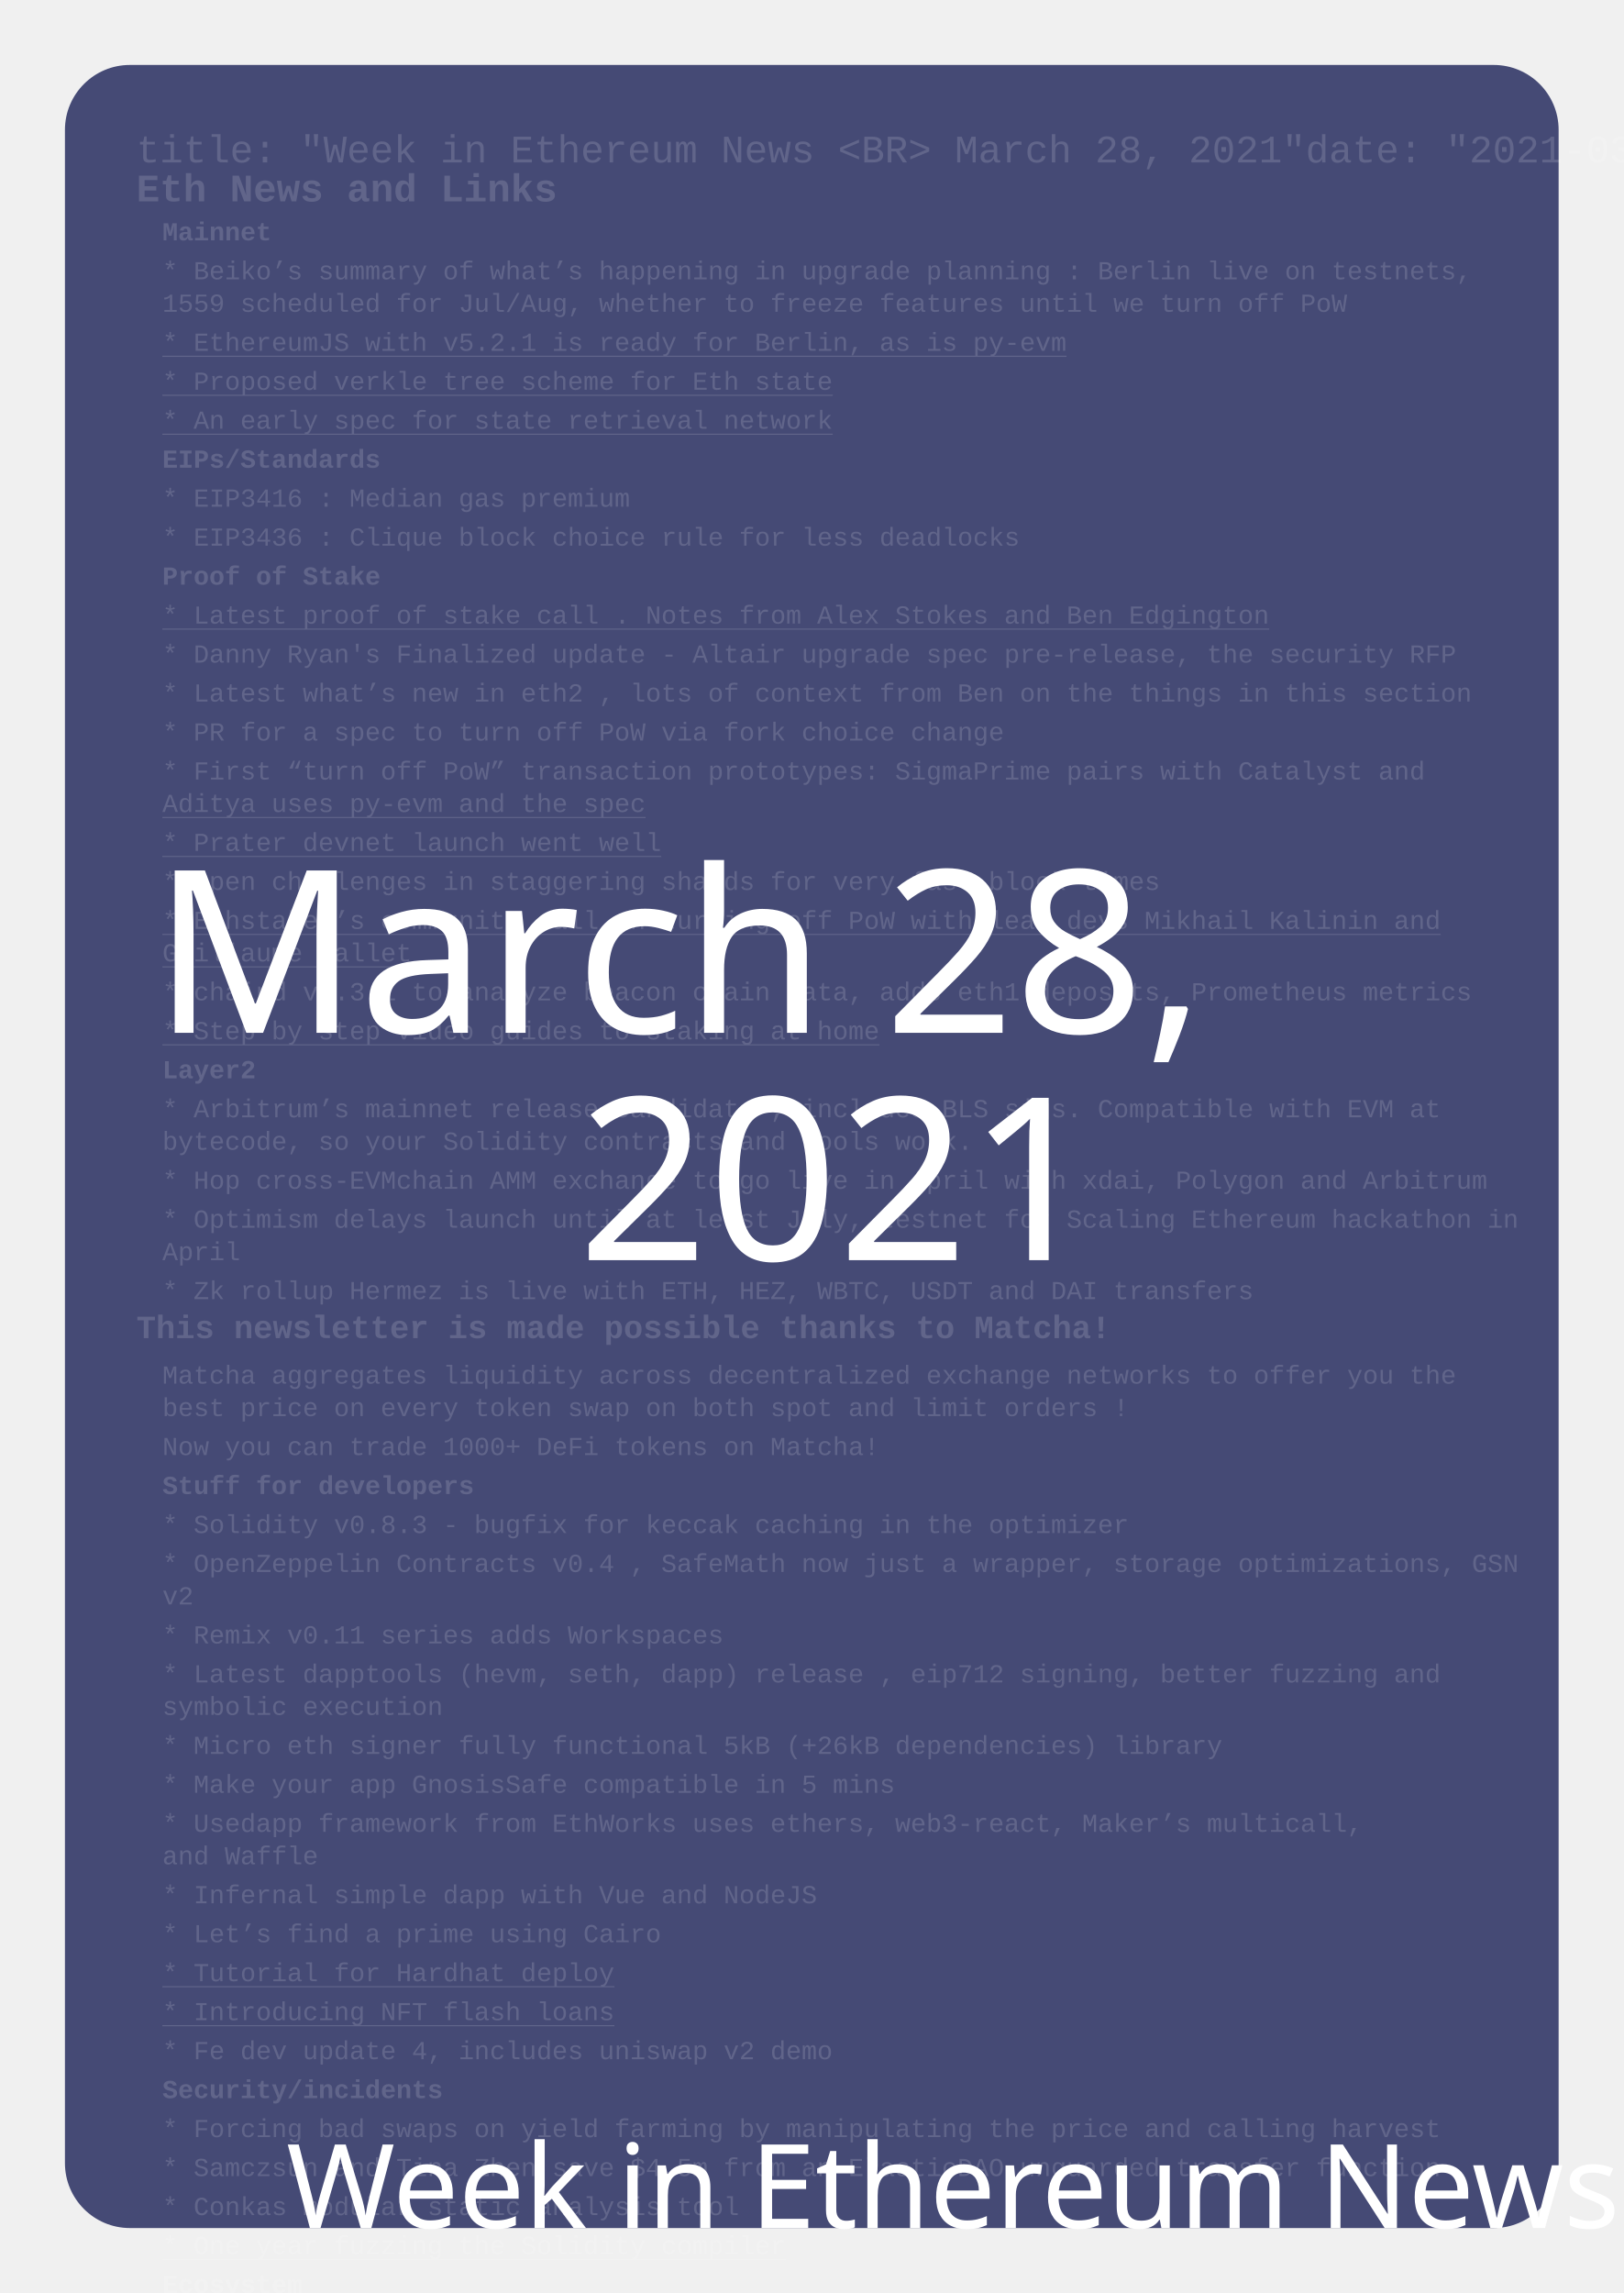
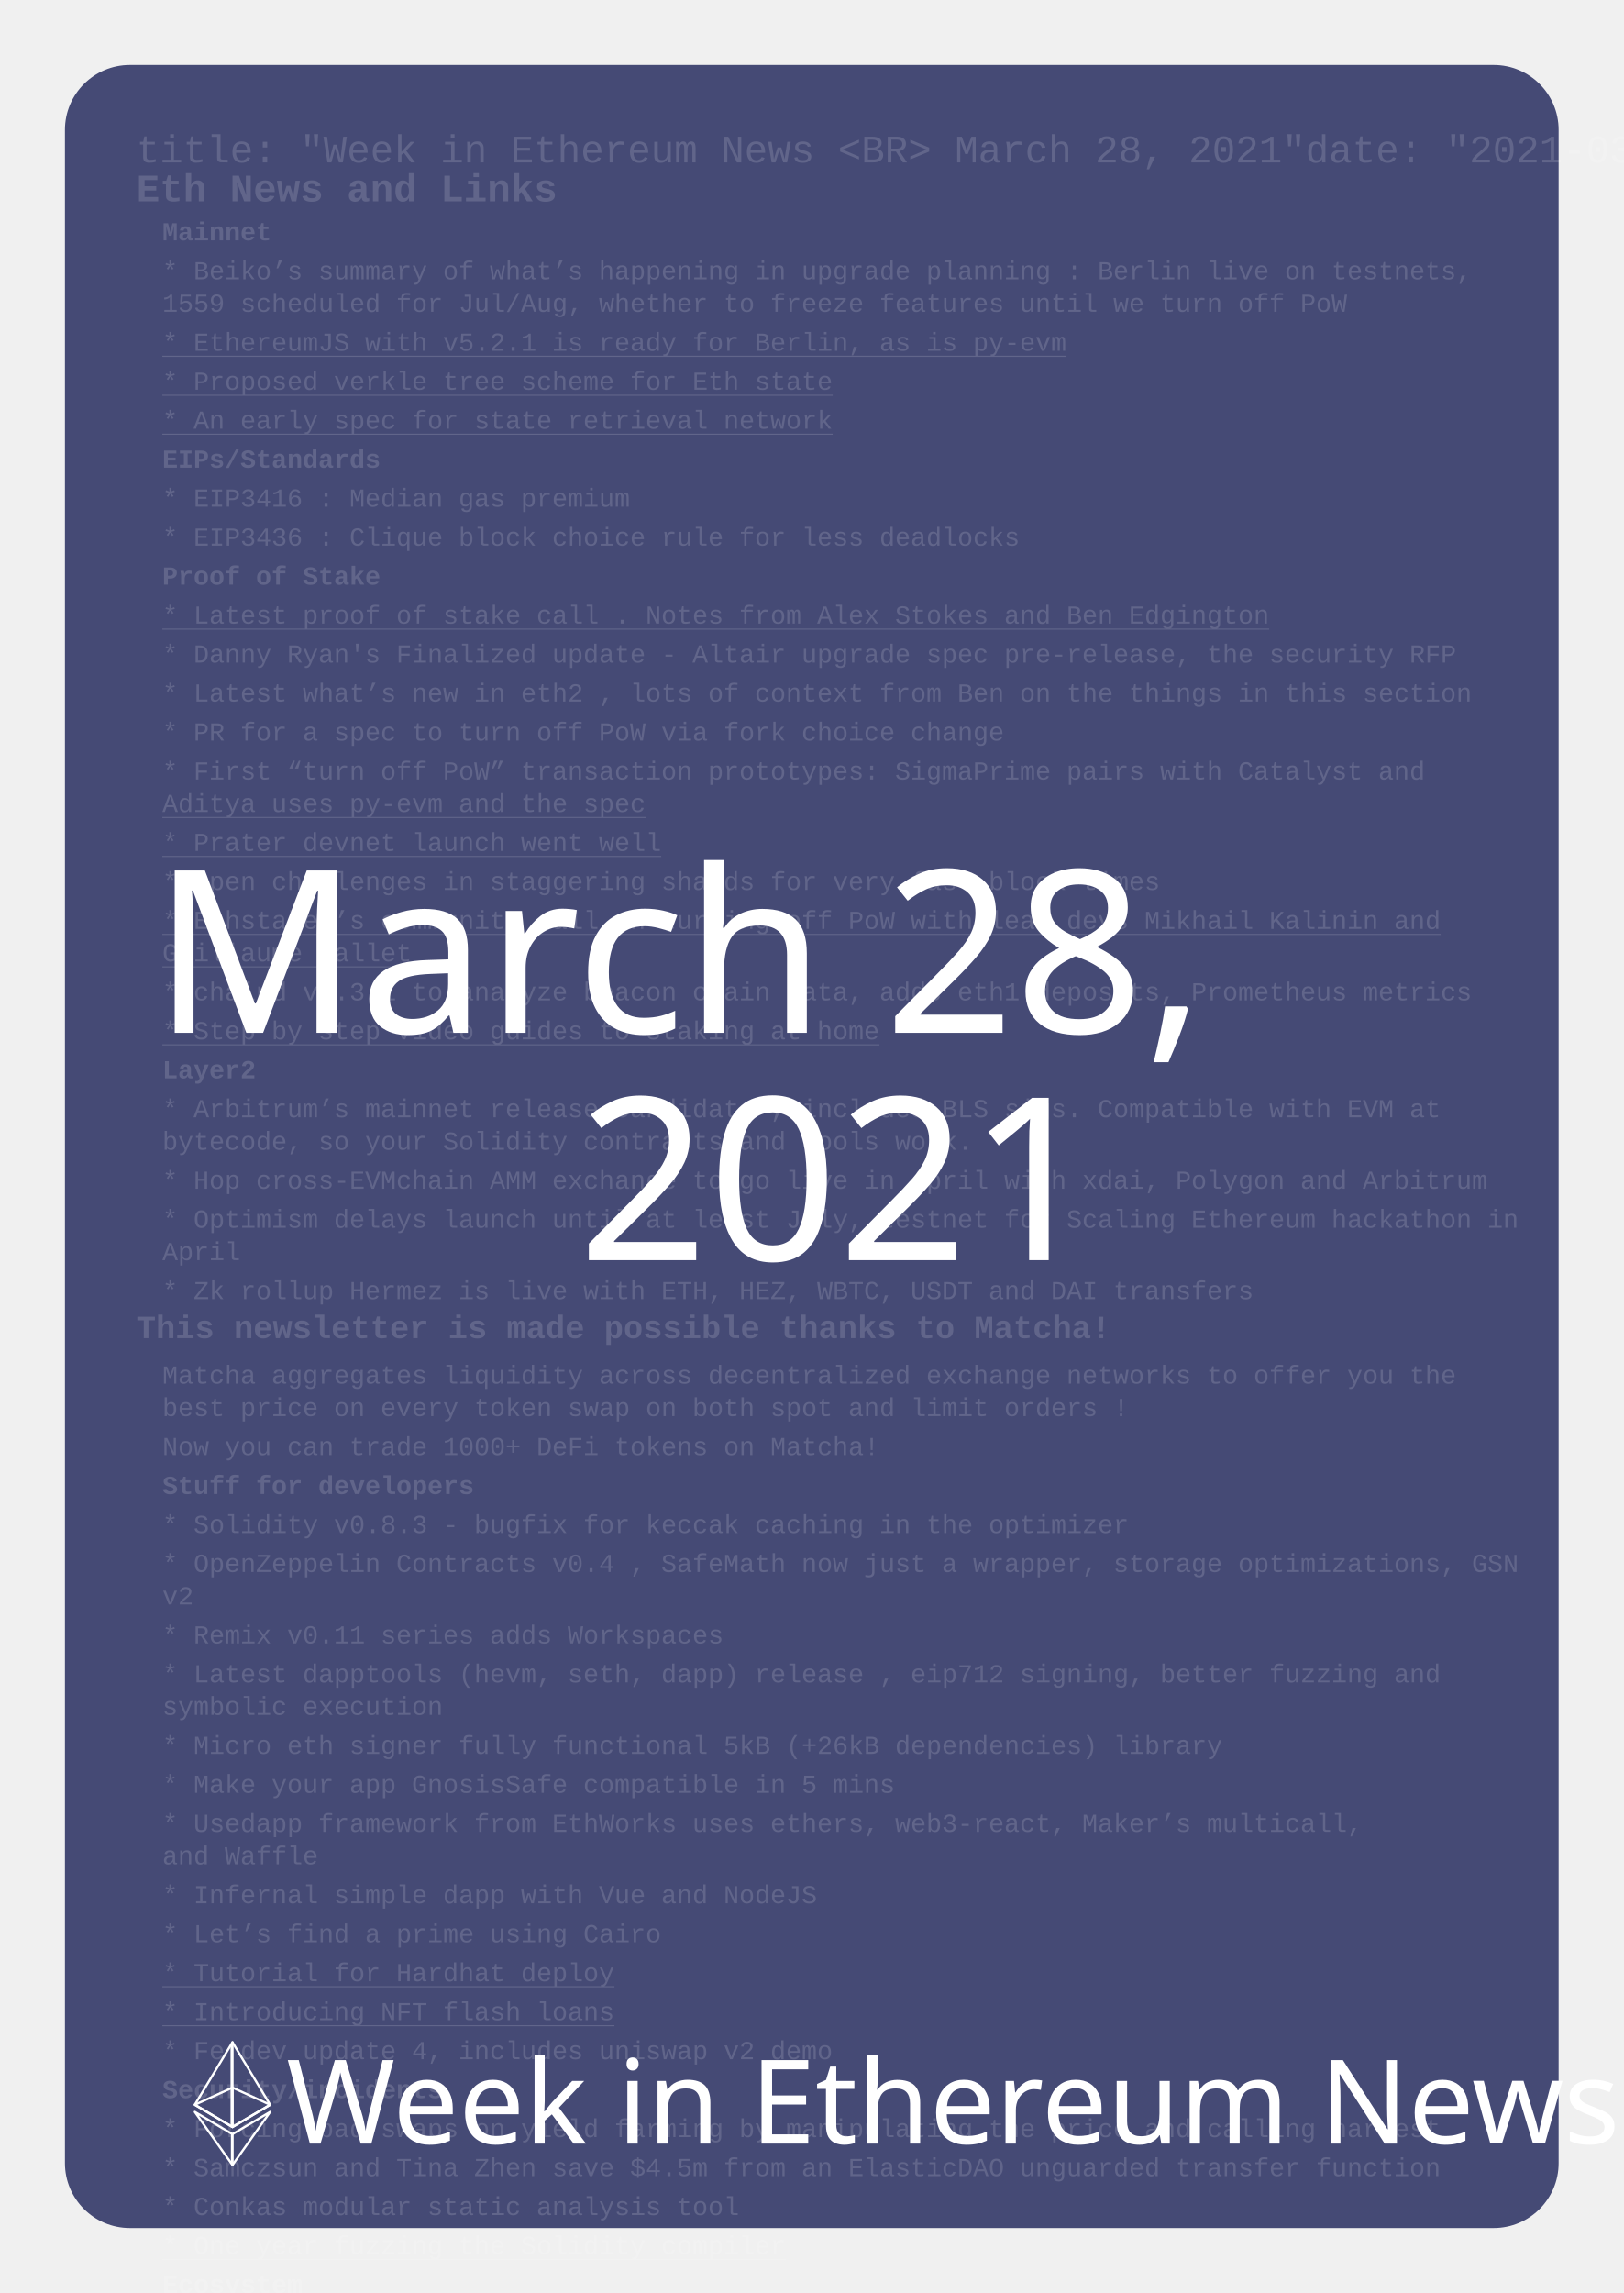
<svg xmlns="http://www.w3.org/2000/svg" id="week-in-ethereum-news" width="500" height="706" fill="none">
  <rect x="20" y="20" width="460" height="666" rx="20" fill="#454A75" />
  <text x="42" y="50" font-size="12px" font-family="Courier New" fill="#ffffff" opacity="0.15" font-weight="normal" text-decoration="none">title: "Week in Ethereum News &lt;BR&gt; March 28, 2021"
date: "2021-03-28"</text>
  <text x="42" y="62" font-size="12px" font-family="Courier New" fill="#ffffff" opacity="0.15" font-weight="bold" text-decoration="none">Eth News and Links</text>
  <text x="50" y="74" font-size="8px" font-family="Courier New" fill="#ffffff" opacity="0.15" font-weight="bold" text-decoration="none">Mainnet</text>
  <text x="50" y="86" font-size="8px" font-family="Courier New" fill="#ffffff" opacity="0.15" font-weight="normal" text-decoration="none">* Beiko’s summary of what’s happening in upgrade planning : Berlin live on testnets,</text>
  <text x="50" y="96" font-size="8px" font-family="Courier New" fill="#ffffff" opacity="0.15" font-weight="normal" text-decoration="none">1559 scheduled for Jul/Aug, whether to freeze features until we turn off PoW</text>
  <text x="50" y="108" font-size="8px" font-family="Courier New" fill="#ffffff" opacity="0.15" font-weight="normal" text-decoration="underline">* EthereumJS with v5.2.1 is ready for Berlin, as is py-evm</text>
  <text x="50" y="120" font-size="8px" font-family="Courier New" fill="#ffffff" opacity="0.15" font-weight="normal" text-decoration="underline">* Proposed verkle tree scheme for Eth state</text>
  <text x="50" y="132" font-size="8px" font-family="Courier New" fill="#ffffff" opacity="0.15" font-weight="normal" text-decoration="underline">* An early spec for state retrieval network</text>
  <text x="50" y="144" font-size="8px" font-family="Courier New" fill="#ffffff" opacity="0.15" font-weight="bold" text-decoration="none">EIPs/Standards</text>
  <text x="50" y="156" font-size="8px" font-family="Courier New" fill="#ffffff" opacity="0.15" font-weight="normal" text-decoration="none">* EIP3416 : Median gas premium</text>
  <text x="50" y="168" font-size="8px" font-family="Courier New" fill="#ffffff" opacity="0.15" font-weight="normal" text-decoration="none">* EIP3436 : Clique block choice rule for less deadlocks</text>
  <text x="50" y="180" font-size="8px" font-family="Courier New" fill="#ffffff" opacity="0.15" font-weight="bold" text-decoration="none">Proof of Stake</text>
  <text x="50" y="192" font-size="8px" font-family="Courier New" fill="#ffffff" opacity="0.15" font-weight="normal" text-decoration="underline">* Latest proof of stake call . Notes from Alex Stokes and Ben Edgington</text>
  <text x="50" y="204" font-size="8px" font-family="Courier New" fill="#ffffff" opacity="0.15" font-weight="normal" text-decoration="none">* Danny Ryan's Finalized update - Altair upgrade spec pre-release, the security RFP</text>
  <text x="50" y="216" font-size="8px" font-family="Courier New" fill="#ffffff" opacity="0.15" font-weight="normal" text-decoration="none">* Latest what’s new in eth2 , lots of context from Ben on the things in this section</text>
  <text x="50" y="228" font-size="8px" font-family="Courier New" fill="#ffffff" opacity="0.15" font-weight="normal" text-decoration="none">* PR for a spec to turn off PoW via fork choice change</text>
  <text x="50" y="240" font-size="8px" font-family="Courier New" fill="#ffffff" opacity="0.15" font-weight="normal" text-decoration="none">* First “turn off PoW” transaction prototypes: SigmaPrime pairs with Catalyst and</text>
  <text x="50" y="250" font-size="8px" font-family="Courier New" fill="#ffffff" opacity="0.15" font-weight="normal" text-decoration="underline">Aditya uses py-evm and the spec</text>
  <text x="50" y="262" font-size="8px" font-family="Courier New" fill="#ffffff" opacity="0.15" font-weight="normal" text-decoration="underline">* Prater devnet launch went well</text>
  <text x="50" y="274" font-size="8px" font-family="Courier New" fill="#ffffff" opacity="0.15" font-weight="normal" text-decoration="none">* Open challenges in staggering shards for very fast block times</text>
  <text x="50" y="286" font-size="8px" font-family="Courier New" fill="#ffffff" opacity="0.15" font-weight="normal" text-decoration="underline">* Ethstaker’s community call on turning off PoW with lead devs Mikhail Kalinin and</text>
  <text x="50" y="296" font-size="8px" font-family="Courier New" fill="#ffffff" opacity="0.15" font-weight="normal" text-decoration="underline">Guillaume Ballet</text>
  <text x="50" y="308" font-size="8px" font-family="Courier New" fill="#ffffff" opacity="0.15" font-weight="normal" text-decoration="none">* chaind v0.3.1 to analyze beacon chain data, adds eth1 deposits, Prometheus metrics</text>
  <text x="50" y="320" font-size="8px" font-family="Courier New" fill="#ffffff" opacity="0.15" font-weight="normal" text-decoration="underline">* Step by step video guides to staking at home</text>
  <text x="50" y="332" font-size="8px" font-family="Courier New" fill="#ffffff" opacity="0.15" font-weight="bold" text-decoration="none">Layer2</text>
  <text x="50" y="344" font-size="8px" font-family="Courier New" fill="#ffffff" opacity="0.15" font-weight="normal" text-decoration="none">* Arbitrum’s mainnet release candidate , includes BLS sigs. Compatible with EVM at</text>
  <text x="50" y="354" font-size="8px" font-family="Courier New" fill="#ffffff" opacity="0.15" font-weight="normal" text-decoration="none">bytecode, so your Solidity contracts and tools work.</text>
  <text x="50" y="366" font-size="8px" font-family="Courier New" fill="#ffffff" opacity="0.15" font-weight="normal" text-decoration="none">* Hop cross-EVMchain AMM exchange to go live in April with xdai, Polygon and Arbitrum</text>
  <text x="50" y="378" font-size="8px" font-family="Courier New" fill="#ffffff" opacity="0.15" font-weight="normal" text-decoration="none">* Optimism delays launch until at least July, testnet for Scaling Ethereum hackathon in</text>
  <text x="50" y="388" font-size="8px" font-family="Courier New" fill="#ffffff" opacity="0.15" font-weight="normal" text-decoration="none">April</text>
  <text x="50" y="400" font-size="8px" font-family="Courier New" fill="#ffffff" opacity="0.15" font-weight="normal" text-decoration="none">* Zk rollup Hermez is live with ETH, HEZ, WBTC, USDT and DAI transfers</text>
  <text x="42" y="412" font-size="10px" font-family="Courier New" fill="#ffffff" opacity="0.15" font-weight="bold" text-decoration="none">This newsletter is made possible thanks to Matcha!</text>
  <text x="50" y="426" font-size="8px" font-family="Courier New" fill="#ffffff" opacity="0.15" font-weight="normal" text-decoration="none">Matcha aggregates liquidity across decentralized exchange networks to offer you the</text>
  <text x="50" y="436" font-size="8px" font-family="Courier New" fill="#ffffff" opacity="0.15" font-weight="normal" text-decoration="none">best price on every token swap on both spot and limit orders !</text>
  <text x="50" y="448" font-size="8px" font-family="Courier New" fill="#ffffff" opacity="0.15" font-weight="normal" text-decoration="none">Now you can trade 1000+ DeFi tokens on Matcha!</text>
  <text x="50" y="460" font-size="8px" font-family="Courier New" fill="#ffffff" opacity="0.15" font-weight="bold" text-decoration="none">Stuff for developers</text>
  <text x="50" y="472" font-size="8px" font-family="Courier New" fill="#ffffff" opacity="0.15" font-weight="normal" text-decoration="none">* Solidity v0.8.3 - bugfix for keccak caching in the optimizer</text>
  <text x="50" y="484" font-size="8px" font-family="Courier New" fill="#ffffff" opacity="0.15" font-weight="normal" text-decoration="none">* OpenZeppelin Contracts v0.4 , SafeMath now just a wrapper, storage optimizations, GSN</text>
  <text x="50" y="494" font-size="8px" font-family="Courier New" fill="#ffffff" opacity="0.15" font-weight="normal" text-decoration="none">v2</text>
  <text x="50" y="506" font-size="8px" font-family="Courier New" fill="#ffffff" opacity="0.15" font-weight="normal" text-decoration="none">* Remix v0.11 series adds Workspaces</text>
  <text x="50" y="518" font-size="8px" font-family="Courier New" fill="#ffffff" opacity="0.15" font-weight="normal" text-decoration="none">* Latest dapptools (hevm, seth, dapp) release , eip712 signing, better fuzzing and</text>
  <text x="50" y="528" font-size="8px" font-family="Courier New" fill="#ffffff" opacity="0.15" font-weight="normal" text-decoration="none">symbolic execution</text>
  <text x="50" y="540" font-size="8px" font-family="Courier New" fill="#ffffff" opacity="0.15" font-weight="normal" text-decoration="none">* Micro eth signer fully functional 5kB (+26kB dependencies) library</text>
  <text x="50" y="552" font-size="8px" font-family="Courier New" fill="#ffffff" opacity="0.15" font-weight="normal" text-decoration="none">* Make your app GnosisSafe compatible in 5 mins</text>
  <text x="50" y="564" font-size="8px" font-family="Courier New" fill="#ffffff" opacity="0.15" font-weight="normal" text-decoration="none">* Usedapp framework from EthWorks uses ethers, web3-react, Maker’s multicall,</text>
  <text x="50" y="574" font-size="8px" font-family="Courier New" fill="#ffffff" opacity="0.15" font-weight="normal" text-decoration="none">and Waffle</text>
  <text x="50" y="586" font-size="8px" font-family="Courier New" fill="#ffffff" opacity="0.15" font-weight="normal" text-decoration="none">* Infernal simple dapp with Vue and NodeJS</text>
  <text x="50" y="598" font-size="8px" font-family="Courier New" fill="#ffffff" opacity="0.15" font-weight="normal" text-decoration="none">* Let’s find a prime using Cairo</text>
  <text x="50" y="610" font-size="8px" font-family="Courier New" fill="#ffffff" opacity="0.15" font-weight="normal" text-decoration="underline">* Tutorial for Hardhat deploy</text>
  <text x="50" y="622" font-size="8px" font-family="Courier New" fill="#ffffff" opacity="0.15" font-weight="normal" text-decoration="underline">* Introducing NFT flash loans</text>
  <text x="50" y="634" font-size="8px" font-family="Courier New" fill="#ffffff" opacity="0.15" font-weight="normal" text-decoration="none">* Fe dev update 4, includes uniswap v2 demo</text>
  <text x="50" y="646" font-size="8px" font-family="Courier New" fill="#ffffff" opacity="0.15" font-weight="bold" text-decoration="none">Security/incidents</text>
  <text x="50" y="658" font-size="8px" font-family="Courier New" fill="#ffffff" opacity="0.15" font-weight="normal" text-decoration="none">* Forcing bad swaps on yield farming by manipulating the price and calling harvest</text>
  <text x="50" y="670" font-size="8px" font-family="Courier New" fill="#ffffff" opacity="0.15" font-weight="normal" text-decoration="none">* Samczsun and Tina Zhen save $4.5m from an ElasticDAO unguarded transfer function</text>
  <text x="50" y="682" font-size="8px" font-family="Courier New" fill="#ffffff" opacity="0.15" font-weight="normal" text-decoration="none">* Conkas modular static analysis tool</text>
  <text x="50" y="694" font-size="8px" font-family="Courier New" fill="#ffffff" opacity="0.15" font-weight="normal" text-decoration="underline">* One year fuzzing the Solidity compiler</text>
  <text x="50" y="706" font-size="8px" font-family="Courier New" fill="#ffffff" opacity="0.15" font-weight="bold" text-decoration="none">Ecosystem</text>
  <text x="50" y="718" font-size="8px" font-family="Courier New" fill="#ffffff" opacity="0.15" font-weight="normal" text-decoration="underline">* An expansive guide to the Ethereum blockspace market</text>
  <text x="50" y="730" font-size="8px" font-family="Courier New" fill="#ffffff" opacity="0.15" font-weight="normal" text-decoration="none">* Shutter network : threshold cryptography to combat frontrunning; Goerli testnet</text>
  <text x="50" y="740" font-size="8px" font-family="Courier New" fill="#ffffff" opacity="0.15" font-weight="normal" text-decoration="none">version released soon</text>
  <text x="50" y="752" font-size="8px" font-family="Courier New" fill="#ffffff" opacity="0.15" font-weight="normal" text-decoration="underline">* NFTHack winners</text>
  <text x="50" y="764" font-size="8px" font-family="Courier New" fill="#ffffff" opacity="0.15" font-weight="normal" text-decoration="underline">* EF q4 2020 grantees</text>
  <text x="50" y="776" font-size="8px" font-family="Courier New" fill="#ffffff" opacity="0.15" font-weight="normal" text-decoration="none">* $4m in 2021 EF grants to support Ethereum client diversity to Besu, Geth, Nethermind,</text>
  <text x="50" y="786" font-size="8px" font-family="Courier New" fill="#ffffff" opacity="0.15" font-weight="normal" text-decoration="none">OpenEthereum, and Turbogeth</text>
  <text x="50" y="798" font-size="8px" font-family="Courier New" fill="#ffffff" opacity="0.15" font-weight="normal" text-decoration="none">* Ethereum on ARM: updated Raspberry Pi4 images for all mainnet and PoS clients</text>
  <text x="50" y="810" font-size="8px" font-family="Courier New" fill="#ffffff" opacity="0.15" font-weight="bold" text-decoration="none">Enterprise</text>
  <text x="50" y="822" font-size="8px" font-family="Courier New" fill="#ffffff" opacity="0.15" font-weight="normal" text-decoration="none">* Spanish corporate coalition for digital identity built on Ethereum</text>
  <text x="50" y="834" font-size="8px" font-family="Courier New" fill="#ffffff" opacity="0.15" font-weight="bold" text-decoration="none">Application layer</text>
  <text x="50" y="846" font-size="8px" font-family="Courier New" fill="#ffffff" opacity="0.15" font-weight="normal" text-decoration="none">* Uniswap v3 announced: concentrated liquidity positions for less trader slippage, fee</text>
  <text x="50" y="856" font-size="8px" font-family="Courier New" fill="#ffffff" opacity="0.15" font-weight="normal" text-decoration="none">flexibility, better oracles</text>
  <text x="50" y="868" font-size="8px" font-family="Courier New" fill="#ffffff" opacity="0.15" font-weight="normal" text-decoration="underline">* Gyroscope’s incentivized testnet</text>
  <text x="50" y="880" font-size="8px" font-family="Courier New" fill="#ffffff" opacity="0.15" font-weight="normal" text-decoration="none">* Giveth relaunches with fee-free donations, and noob-friendly by using Torus</text>
  <text x="50" y="892" font-size="8px" font-family="Courier New" fill="#ffffff" opacity="0.15" font-weight="normal" text-decoration="underline">* Monty Python’s John Cleese is selling an NFT drawing of the Brooklyn Bridge</text>
  <text x="50" y="904" font-size="8px" font-family="Courier New" fill="#ffffff" opacity="0.15" font-weight="normal" text-decoration="underline">* Time Mag is selling its 3 “God/Truth/Fiat is dead” NFT covers . So even a NYTimes</text>
  <text x="50" y="914" font-size="8px" font-family="Courier New" fill="#ffffff" opacity="0.15" font-weight="normal" text-decoration="underline">columnist is doing it</text>
  <text x="50" y="926" font-size="8px" font-family="Courier New" fill="#ffffff" opacity="0.15" font-weight="normal" text-decoration="none">* This Artwork Earns Yield , a spinoff of Simon’s always onsale art</text>
  <text x="50" y="938" font-size="8px" font-family="Courier New" fill="#ffffff" opacity="0.15" font-weight="normal" text-decoration="none">* Robin Sloan &amp; Nick Johnson’s Amulets - NFTs minted (40k gas!) when you find short</text>
  <text x="50" y="948" font-size="8px" font-family="Courier New" fill="#ffffff" opacity="0.15" font-weight="normal" text-decoration="none">poems whose SHA256 hash contains many consecutive eights.</text>
  <text x="50" y="960" font-size="8px" font-family="Courier New" fill="#ffffff" opacity="0.15" font-weight="bold" text-decoration="none">Regulation/business/tokens</text>
  <text x="50" y="972" font-size="8px" font-family="Courier New" fill="#ffffff" opacity="0.15" font-weight="normal" text-decoration="none">* Eth as ultrasound money , David Hoffman’s long read</text>
  <text x="50" y="984" font-size="8px" font-family="Courier New" fill="#ffffff" opacity="0.15" font-weight="normal" text-decoration="none">* Staked Eth trust , custody by Fireblocks to get exposure to staked ETH</text>
  <text x="50" y="996" font-size="8px" font-family="Courier New" fill="#ffffff" opacity="0.15" font-weight="normal" text-decoration="underline">* Value accrual in the NFT stack</text>
  <text x="50" y="1008" font-size="8px" font-family="Courier New" fill="#ffffff" opacity="0.15" font-weight="normal" text-decoration="none">* NewYorker Beeple profile reveals he immediately sold his ETH from Christie’s payday</text>
  <text x="50" y="1020" font-size="8px" font-family="Courier New" fill="#ffffff" opacity="0.15" font-weight="normal" text-decoration="none">* Public opinion period on FATF’s attempt to choke DeFi with regulations. Deadline to</text>
  <text x="50" y="1030" font-size="8px" font-family="Courier New" fill="#ffffff" opacity="0.15" font-weight="normal" text-decoration="none">file a comment is April 20</text>
  <text x="50" y="1042" font-size="8px" font-family="Courier New" fill="#ffffff" opacity="0.15" font-weight="bold" text-decoration="none">General</text>
  <text x="50" y="1054" font-size="8px" font-family="Courier New" fill="#ffffff" opacity="0.15" font-weight="normal" text-decoration="underline">* Vitalik: legitimacy is the scarce resource</text>
  <text x="50" y="1066" font-size="8px" font-family="Courier New" fill="#ffffff" opacity="0.15" font-weight="normal" text-decoration="underline">* Interview with EF Executive Director Aya Miyaguchi</text>
  <text x="50" y="1078" font-size="8px" font-family="Courier New" fill="#ffffff" opacity="0.15" font-weight="normal" text-decoration="none">* Aggregatable distributed keygen paper in blog post form</text>
  <text x="50" y="1090" font-size="8px" font-family="Courier New" fill="#ffffff" opacity="0.15" font-weight="normal" text-decoration="underline">* The SNL skit on NFTs</text>
  <text x="42" y="1102" font-size="12px" font-family="Courier New" fill="#ffffff" opacity="0.15" font-weight="bold" text-decoration="none">Job Listings</text>
  <text x="50" y="1114" font-size="8px" font-family="Courier New" fill="#ffffff" opacity="0.15" font-weight="normal" text-decoration="none">* New DeFi protocol Tokemak seeks Solidity and Frontend devs. Attractive comp</text>
  <text x="50" y="1126" font-size="8px" font-family="Courier New" fill="#ffffff" opacity="0.15" font-weight="normal" text-decoration="underline">* Gnosis is hiring! Ethereum Core Developer , Frontend Engineer , Rust Engineer</text>
  <text x="50" y="1138" font-size="8px" font-family="Courier New" fill="#ffffff" opacity="0.15" font-weight="normal" text-decoration="none">* Chainsafe is looking for a Typescript dev to work on Lodestar eth2 client</text>
  <text x="50" y="1150" font-size="8px" font-family="Courier New" fill="#ffffff" opacity="0.15" font-weight="normal" text-decoration="underline">* Nomic Labs (Hardhat/Buidler) is hiring a senior dev and an engineering manager</text>
  <text x="50" y="1162" font-size="8px" font-family="Courier New" fill="#ffffff" opacity="0.15" font-weight="normal" text-decoration="underline">* Junior devs: Nethermind is looking for junior Solidity, data analysts, nodeJs devs</text>
  <text x="50" y="1174" font-size="8px" font-family="Courier New" fill="#ffffff" opacity="0.15" font-weight="normal" text-decoration="none">Want your job listing here ? $345 per line (~75 character limit including spaces),</text>
  <text x="50" y="1184" font-size="8px" font-family="Courier New" fill="#ffffff" opacity="0.15" font-weight="normal" text-decoration="none">payable in ETH (or 345 DAI or 345 USDC) to evan.ethereum.eth. Questions?</text>
  <text x="50" y="1194" font-size="8px" font-family="Courier New" fill="#ffffff" opacity="0.15" font-weight="normal" text-decoration="none">thecryptonewspodcast at-gmail</text>
  <text x="50" y="1206" font-size="8px" font-family="Courier New" fill="#ffffff" opacity="0.15" font-weight="normal" text-decoration="none">If you’re wondering “ why didn’t my post make it into Week in Ethereum News ,” then</text>
  <text x="50" y="1216" font-size="8px" font-family="Courier New" fill="#ffffff" opacity="0.15" font-weight="normal" text-decoration="none">please put it on an Ethereum subreddit; emails/DMs are not part of my workflow.</text>
  <text x="50" y="1228" font-size="8px" font-family="Courier New" fill="#ffffff" opacity="0.15" font-weight="normal" text-decoration="none">Please click the following if you’re interested in sponsoring the newsletter .</text>
  <text x="50" y="1240" font-size="8px" font-family="Courier New" fill="#ffffff" opacity="0.15" font-weight="normal" text-decoration="underline">Twitter: follow @WeekinEthNews to find out what the most clicked are. Follow</text>
  <text x="50" y="1250" font-size="8px" font-family="Courier New" fill="#ffffff" opacity="0.15" font-weight="normal" text-decoration="none">@evan_van_ness to get most of the week's news in real time.</text>
  <text x="50" y="1262" font-size="8px" font-family="Courier New" fill="#ffffff" opacity="0.15" font-weight="normal" text-decoration="underline">Permalink for this week’s issue:</text>
  <text x="50" y="1272" font-size="8px" font-family="Courier New" fill="#ffffff" opacity="0.15" font-weight="normal" text-decoration="underline">https://weekinethereumnews.com/week-in-ethereum-news-march-28-2021/</text>
  <text x="42" y="1284" font-size="12px" font-family="Courier New" fill="#ffffff" opacity="0.15" font-weight="bold" text-decoration="none">Dates of Note</text>
  <text x="50" y="1296" font-size="8px" font-family="Courier New" fill="#ffffff" opacity="0.15" font-weight="bold" text-decoration="none">Upcoming dates of note ( new/changes in bold ) :</text>
  <text x="50" y="1308" font-size="8px" font-family="Courier New" fill="#ffffff" opacity="0.15" font-weight="normal" text-decoration="none">* Apr 9 - May 14 - ETHGlobal’s Scaling Ethereum hackathon</text>
  <text x="50" y="1320" font-size="8px" font-family="Courier New" fill="#ffffff" opacity="0.15" font-weight="normal" text-decoration="none">* April 14 - Berlin upgrade fork (testnets: Ropsten Mar 10, Goerli Mar 17, Rinkeby Mar</text>
  <text x="50" y="1330" font-size="8px" font-family="Courier New" fill="#ffffff" opacity="0.15" font-weight="normal" text-decoration="none">24)</text>
  <text x="50" y="1342" font-size="8px" font-family="Courier New" fill="#ffffff" opacity="0.15" font-weight="normal" text-decoration="none">* April 16 - Rollup community grant applications due</text>
  <text x="50" y="1354" font-size="8px" font-family="Courier New" fill="#ffffff" opacity="0.15" font-weight="normal" text-decoration="underline">* April 20 - deadline for beacon chain security and testing RFP</text>
  <text x="50" y="1366" font-size="8px" font-family="Courier New" fill="#ffffff" opacity="0.15" font-weight="bold" text-decoration="none">* April 20 - deadline to comment on FATF anti-DeFi regulatory proposal</text>
  <text x="50" y="1378" font-size="8px" font-family="Courier New" fill="#ffffff" opacity="0.15" font-weight="normal" text-decoration="underline">* April 22 - Ethereum in the Enterprise 2021</text>
  <text x="50" y="1390" font-size="8px" font-family="Courier New" fill="#ffffff" opacity="0.15" font-weight="normal" text-decoration="underline">* May 14 - papers due for WoSCA 2021</text>
  <text x="50" y="1402" font-size="8px" font-family="Courier New" fill="#ffffff" opacity="0.15" font-weight="normal" text-decoration="none">* Jul 20-22 - EthCC4 (Paris)</text>
  <text x="50" y="1414" font-size="8px" font-family="Courier New" fill="#ffffff" opacity="0.15" font-weight="bold" text-decoration="none">Did you get forwarded this newsletter? Sign up to receive it weekly</text>
  <text fill="#ffffff" font-family="Calibri" font-size="70" font-weight="300">
    <tspan x="47.009" y="318">March 28,</tspan>
    <tspan x="177.989" y="388">2021</tspan>
  </text>
-   <g transform="translate(0, 611)">
+   <g transform="translate(20, 300) scale(0.8)">
    <path d="m64.496 411-.317 1.076v31.228l.317.316 14.495-8.568L64.496 411Z" stroke="#fff" stroke-width=".866" stroke-linecap="round" stroke-linejoin="round" />
    <path d="M64.496 411 50 435.052l14.496 8.568V411Zm0 35.365-.179.218v11.124l.179.521L79 437.801l-14.504 8.564Z" stroke="#fff" stroke-width=".866" stroke-linecap="round" stroke-linejoin="round" />
    <path d="M64.496 458.228v-11.863L50 437.801l14.496 20.427Zm0-14.608 14.495-8.568-14.495-6.589v15.157ZM50 435.052l14.496 8.568v-15.157L50 435.052Z" stroke="#fff" stroke-width=".866" stroke-linecap="round" stroke-linejoin="round" />
  </g>
-   <text fill="#ffffff" font-family="Calibri" font-size="36" x="88.195" y="686">Week in Ethereum News</text>
+   <text fill="#ffffff" font-family="Calibri" font-size="36" x="88.195" y="660">Week in Ethereum News</text>
  <style>
      .wienText {font-family: "Courier New"; fill: white; opacity: .15;}
      .h2 {font-size: 12px;}
      .h3 {font-size: 10px;}
      .tiny {font-size: 8px;}
      .link {text-decoration: underline;}
    </style>
</svg>
